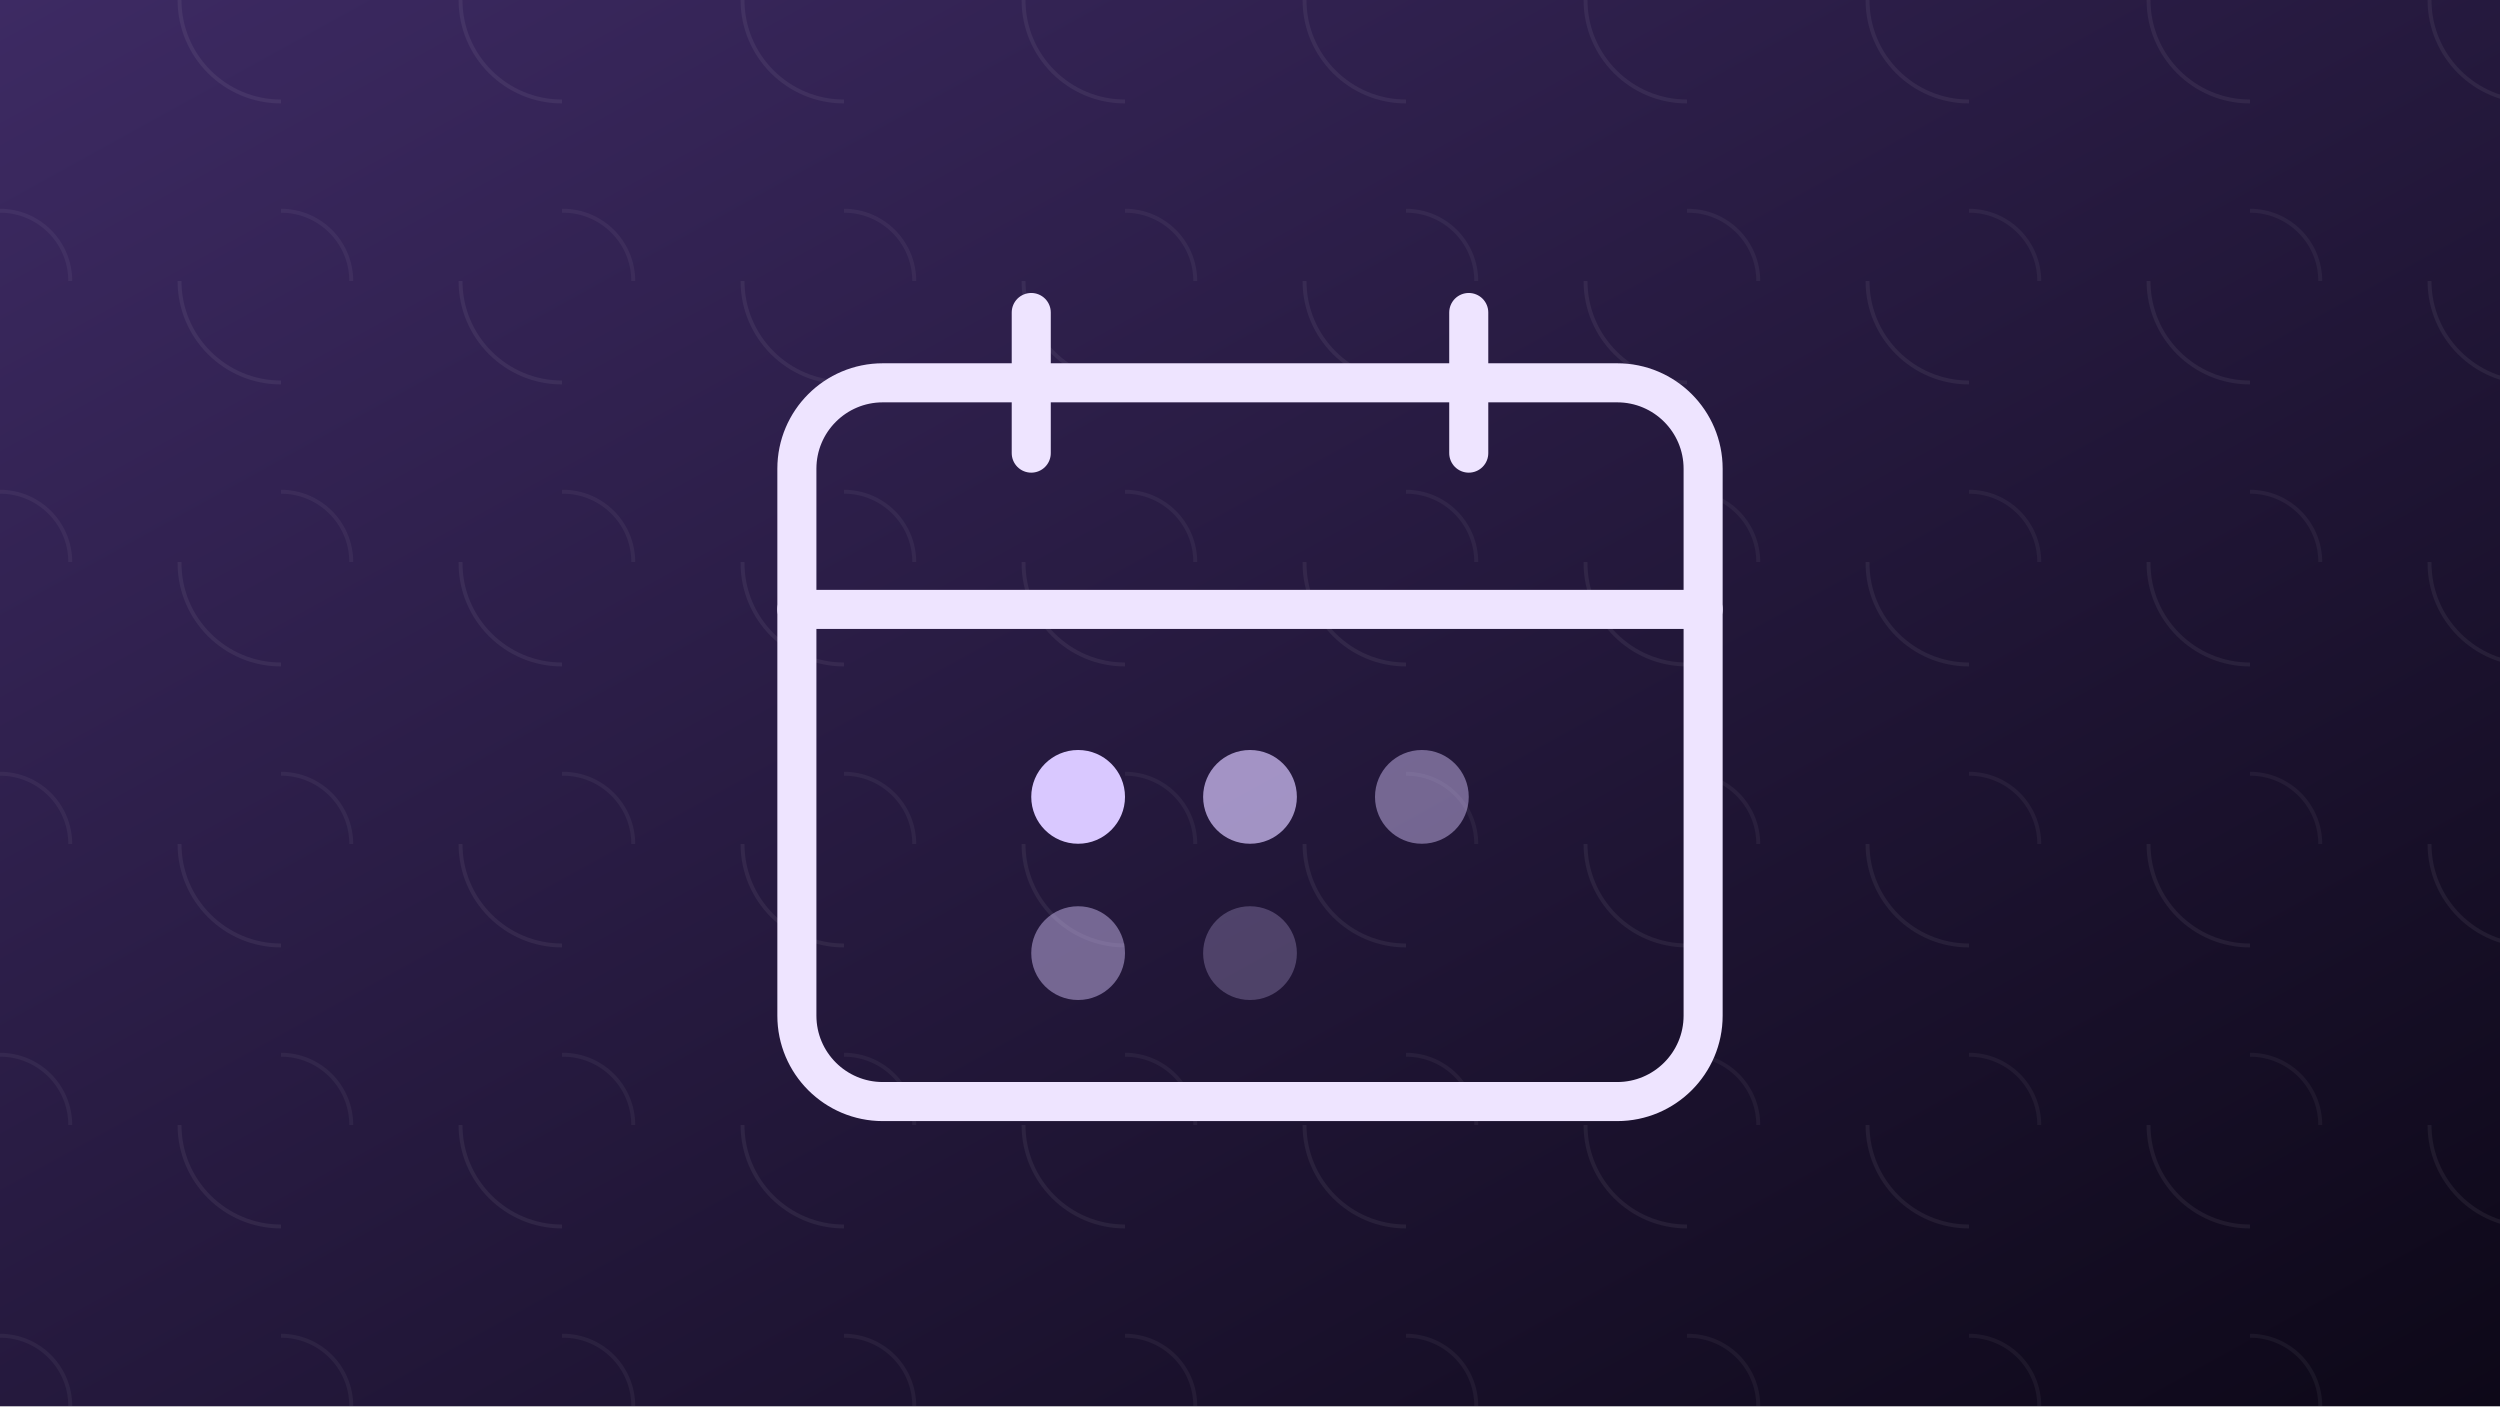
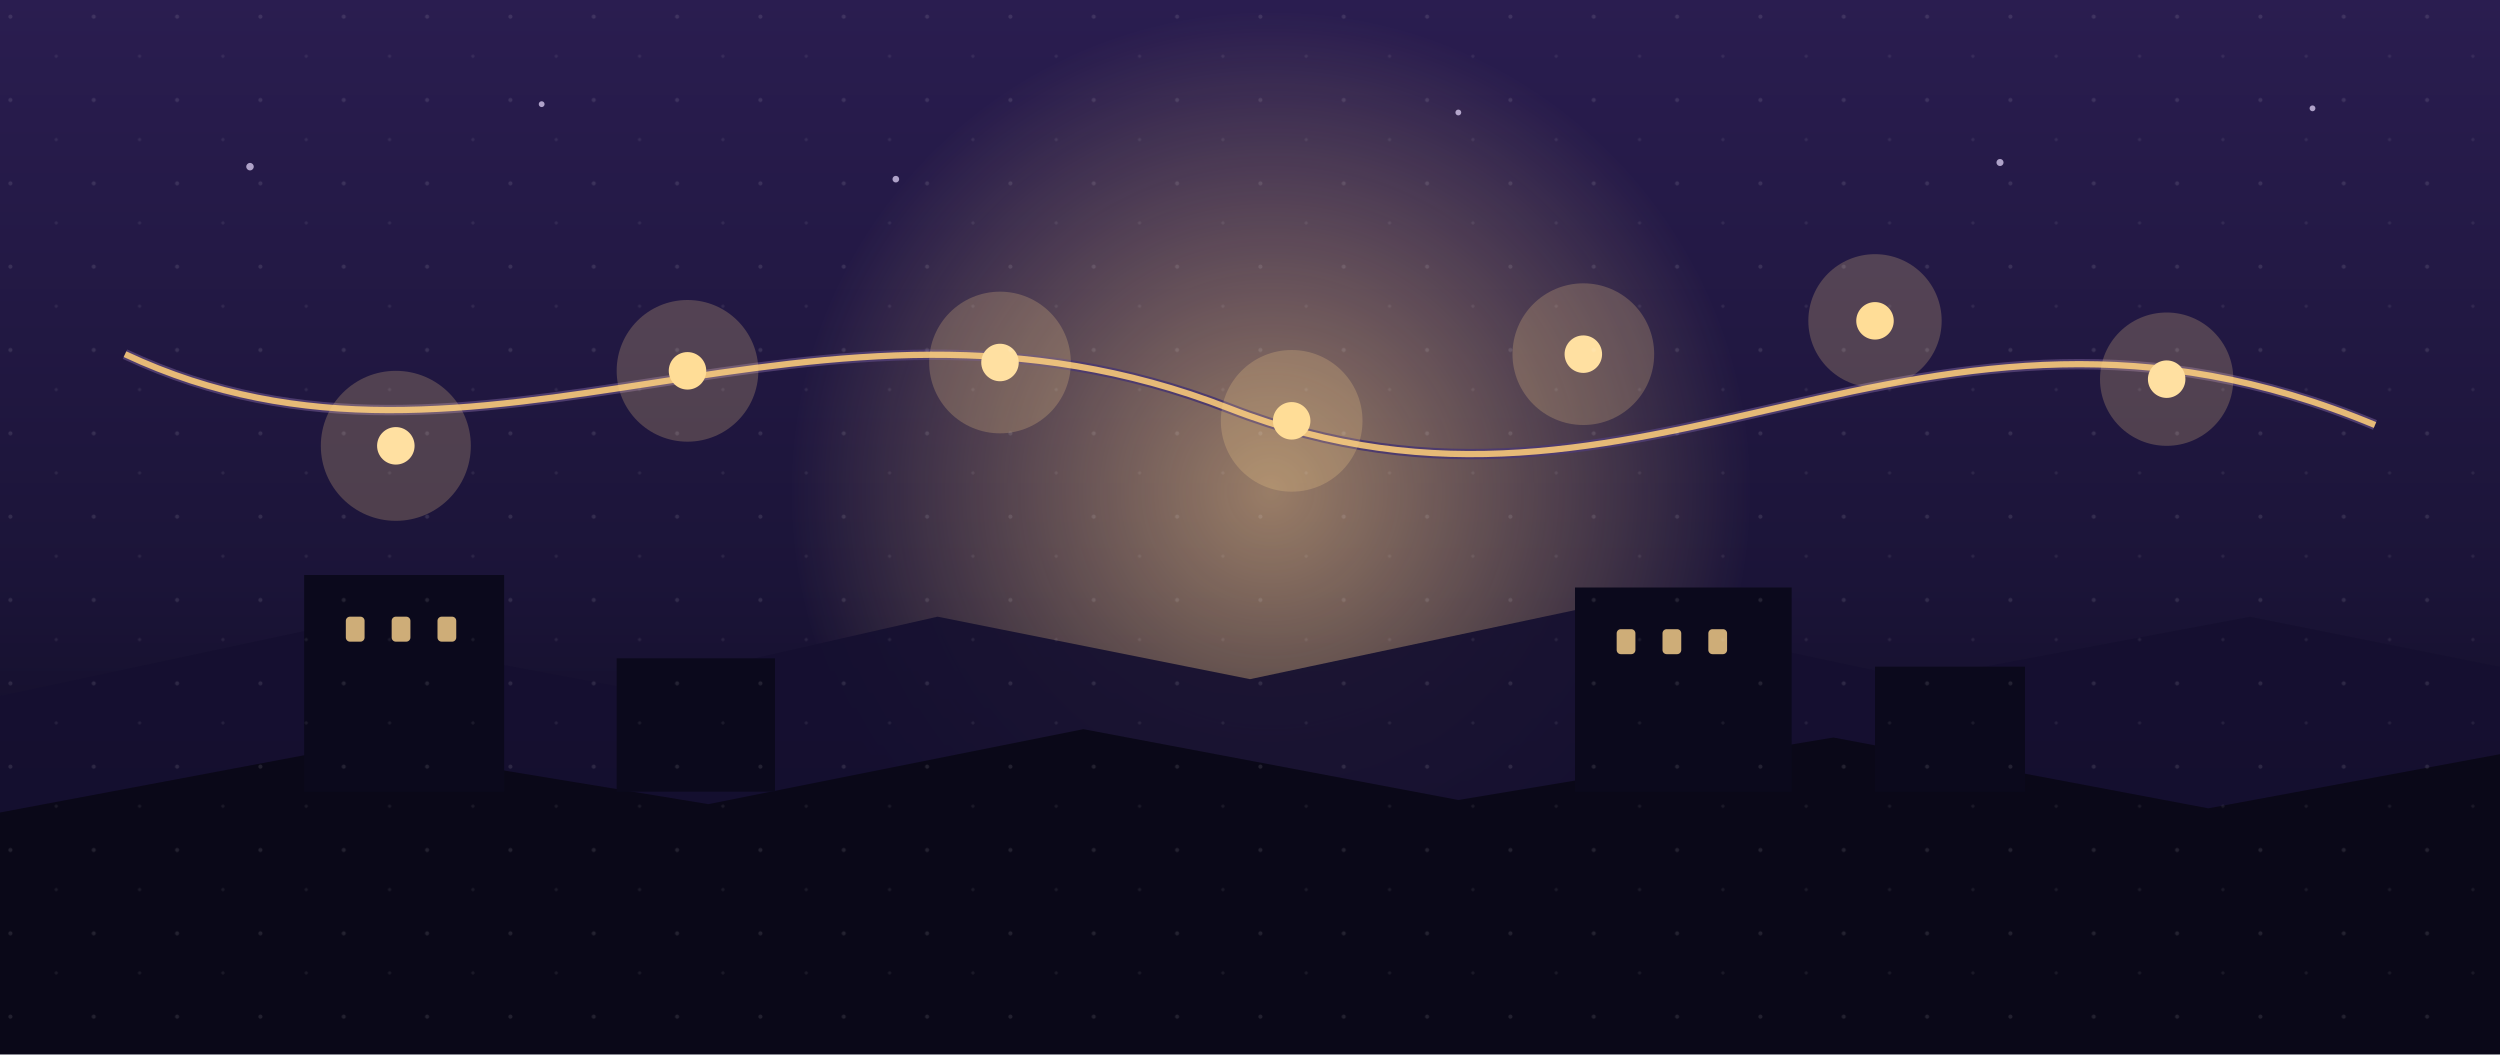
- <svg xmlns="http://www.w3.org/2000/svg" width="640" height="360" viewBox="0 0 640 360" aria-hidden="true" focusable="false">
+ <svg xmlns="http://www.w3.org/2000/svg" width="1200" height="506" viewBox="0 0 1200 506" aria-hidden="true" focusable="false">
  <defs>
-     <linearGradient id="bg" x1="0" y1="0" x2="1" y2="1">
-       <stop offset="0" stop-color="#3d2a63" />
-       <stop offset="1" stop-color="#0d0818" />
+     <linearGradient id="sky" x1="0" y1="0" x2="0" y2="1">
+       <stop offset="0" stop-color="#2a1d50" />
+       <stop offset=".55" stop-color="#1b1438" />
+       <stop offset="1" stop-color="#080716" />
    </linearGradient>
-     <pattern id="rings" width="72" height="72" patternUnits="userSpaceOnUse">
-       <circle cx="72" cy="0" r="26" fill="none" stroke="#ffffff" stroke-opacity=".06" />
-       <circle cx="0" cy="72" r="18" fill="none" stroke="#ffffff" stroke-opacity=".05" />
+     <radialGradient id="warm" cx=".5" cy=".5" r=".5">
+       <stop offset="0" stop-color="#ffd28a" stop-opacity=".55" />
+       <stop offset="1" stop-color="#ffd28a" stop-opacity="0" />
+     </radialGradient>
+     <pattern id="grain" width="40" height="40" patternUnits="userSpaceOnUse">
+       <circle cx="5" cy="8" r="1" fill="#ffffff" opacity=".1" />
+       <circle cx="27" cy="27" r=".8" fill="#ffffff" opacity=".07" />
    </pattern>
  </defs>
-   <rect width="640" height="360" fill="url(#bg)" />
-   <rect width="640" height="360" fill="url(#rings)" />
-   <rect x="204" y="98" width="232" height="184" rx="22" fill="none" stroke="#eee4ff" stroke-width="10" />
-   <path d="M204 156h232M264 80v36M376 80v36" stroke="#eee4ff" stroke-width="10" stroke-linecap="round" />
-   <circle cx="276" cy="204" r="12" fill="#d9c8ff" />
-   <circle cx="320" cy="204" r="12" fill="#d9c8ff" opacity=".7" />
-   <circle cx="364" cy="204" r="12" fill="#d9c8ff" opacity=".45" />
-   <circle cx="276" cy="244" r="12" fill="#d9c8ff" opacity=".45" />
-   <circle cx="320" cy="244" r="12" fill="#d9c8ff" opacity=".25" />
+   <rect width="1200" height="506" fill="url(#sky)" />
+   <circle cx="610" cy="236" r="230" fill="url(#warm)" />
+   <path d="M0 334 150 302 300 330 450 296 600 326 760 292 920 326 1080 296 1200 320V506H0Z" fill="#150f30" opacity=".92" />
+   <path d="M0 390 170 358 340 386 520 350 700 384 880 354 1060 388 1200 362V506H0Z" fill="#0a0818" />
+   <g fill="#0b091c">
+     <rect x="146" y="276" width="96" height="104" />
+     <rect x="296" y="316" width="76" height="64" />
+     <rect x="756" y="282" width="104" height="98" />
+     <rect x="900" y="320" width="72" height="60" />
+   </g>
+   <g fill="#ffd68e" opacity=".8">
+     <rect x="166" y="296" width="9" height="12" rx="2" />
+     <rect x="188" y="296" width="9" height="12" rx="2" />
+     <rect x="210" y="296" width="9" height="12" rx="2" />
+     <rect x="776" y="302" width="9" height="12" rx="2" />
+     <rect x="798" y="302" width="9" height="12" rx="2" />
+     <rect x="820" y="302" width="9" height="12" rx="2" />
+   </g>
+   <path d="M60 170C230 250 390 118 590 196s330-84 550 8" fill="none" stroke="#4d3b6d" stroke-width="5" />
+   <g>
+     <path d="M60 170C230 250 390 118 590 196s330-84 550 8" fill="none" stroke="#f6c878" stroke-width="3" opacity=".9" />
+     <circle cx="190" cy="214" r="9" fill="#ffe3a7" />
+     <circle cx="330" cy="178" r="9" fill="#ffdf9a" />
+     <circle cx="480" cy="174" r="9" fill="#ffe3a7" />
+     <circle cx="620" cy="202" r="9" fill="#ffdf9a" />
+     <circle cx="760" cy="170" r="9" fill="#ffe3a7" />
+     <circle cx="900" cy="154" r="9" fill="#ffdf9a" />
+     <circle cx="1040" cy="182" r="9" fill="#ffe3a7" />
+   </g>
+   <g fill="#ffd68e" opacity=".22">
+     <circle cx="190" cy="214" r="36" />
+     <circle cx="330" cy="178" r="34" />
+     <circle cx="480" cy="174" r="34" />
+     <circle cx="620" cy="202" r="34" />
+     <circle cx="760" cy="170" r="34" />
+     <circle cx="900" cy="154" r="32" />
+     <circle cx="1040" cy="182" r="32" />
+   </g>
+   <g fill="#e9dcff" opacity=".7">
+     <circle cx="120" cy="80" r="1.8" />
+     <circle cx="260" cy="50" r="1.4" />
+     <circle cx="430" cy="86" r="1.6" />
+     <circle cx="700" cy="54" r="1.4" />
+     <circle cx="960" cy="78" r="1.7" />
+     <circle cx="1110" cy="52" r="1.4" />
+   </g>
+   <rect width="1200" height="506" fill="url(#grain)" />
</svg>
